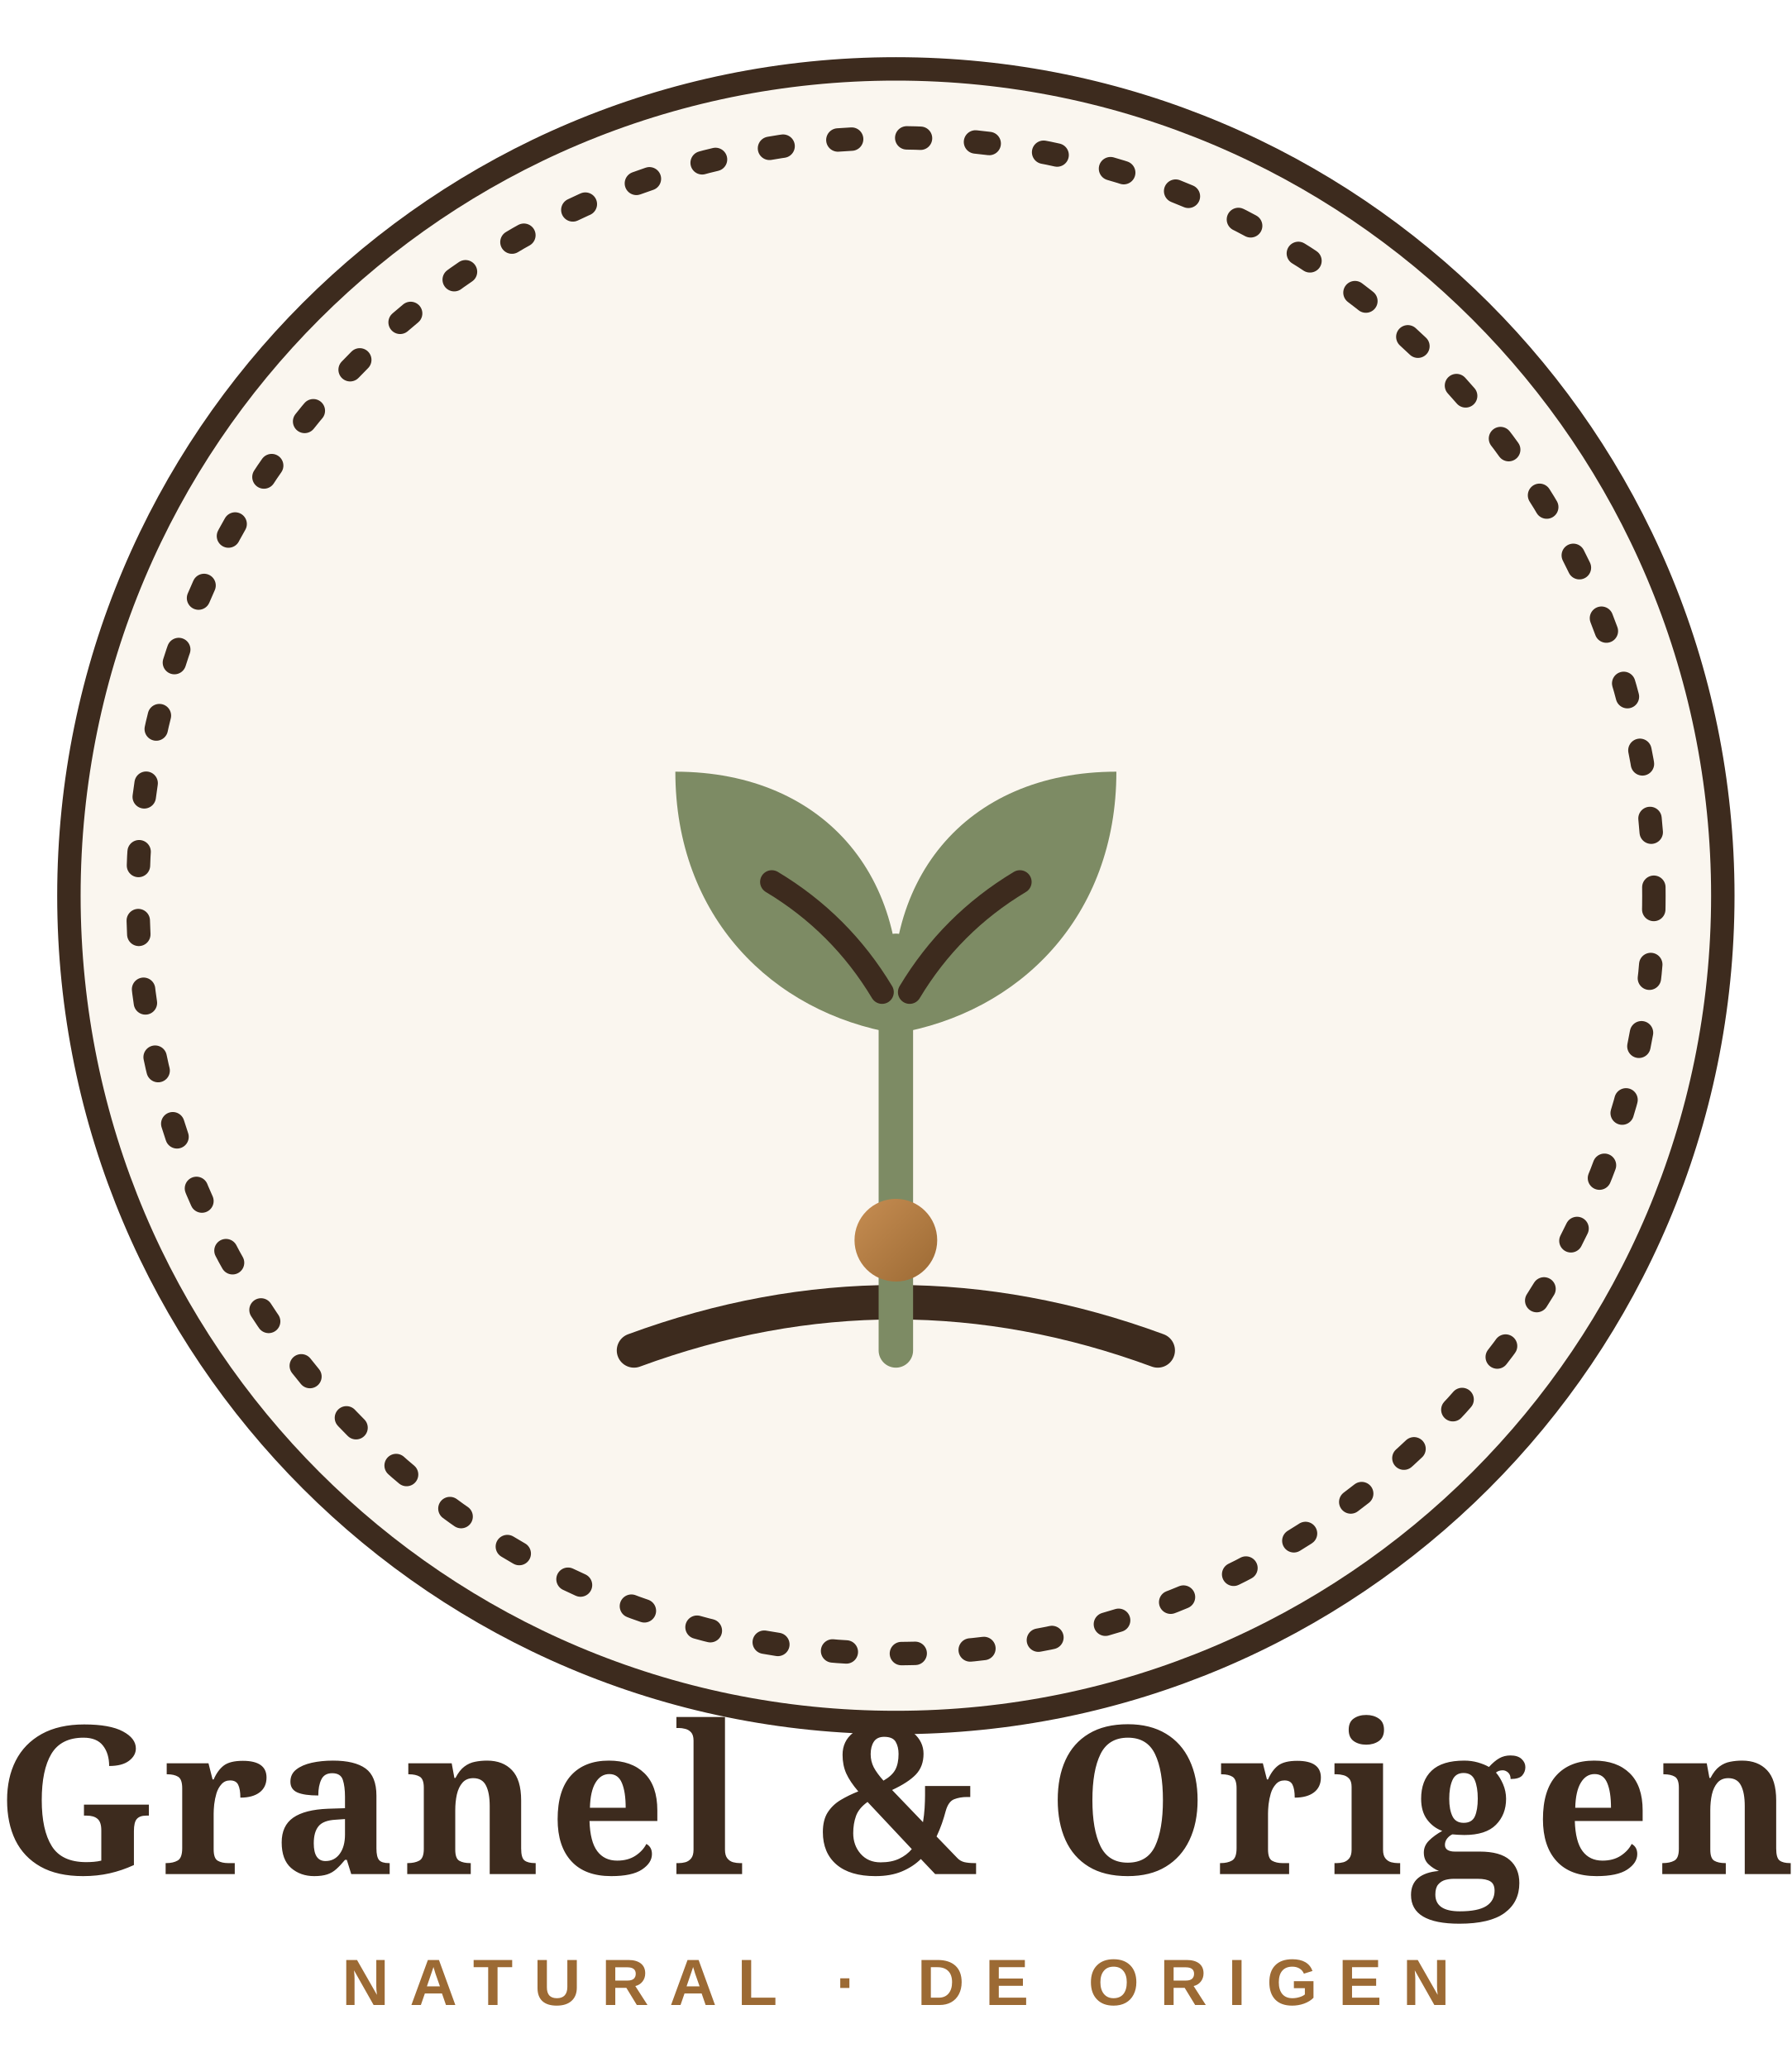
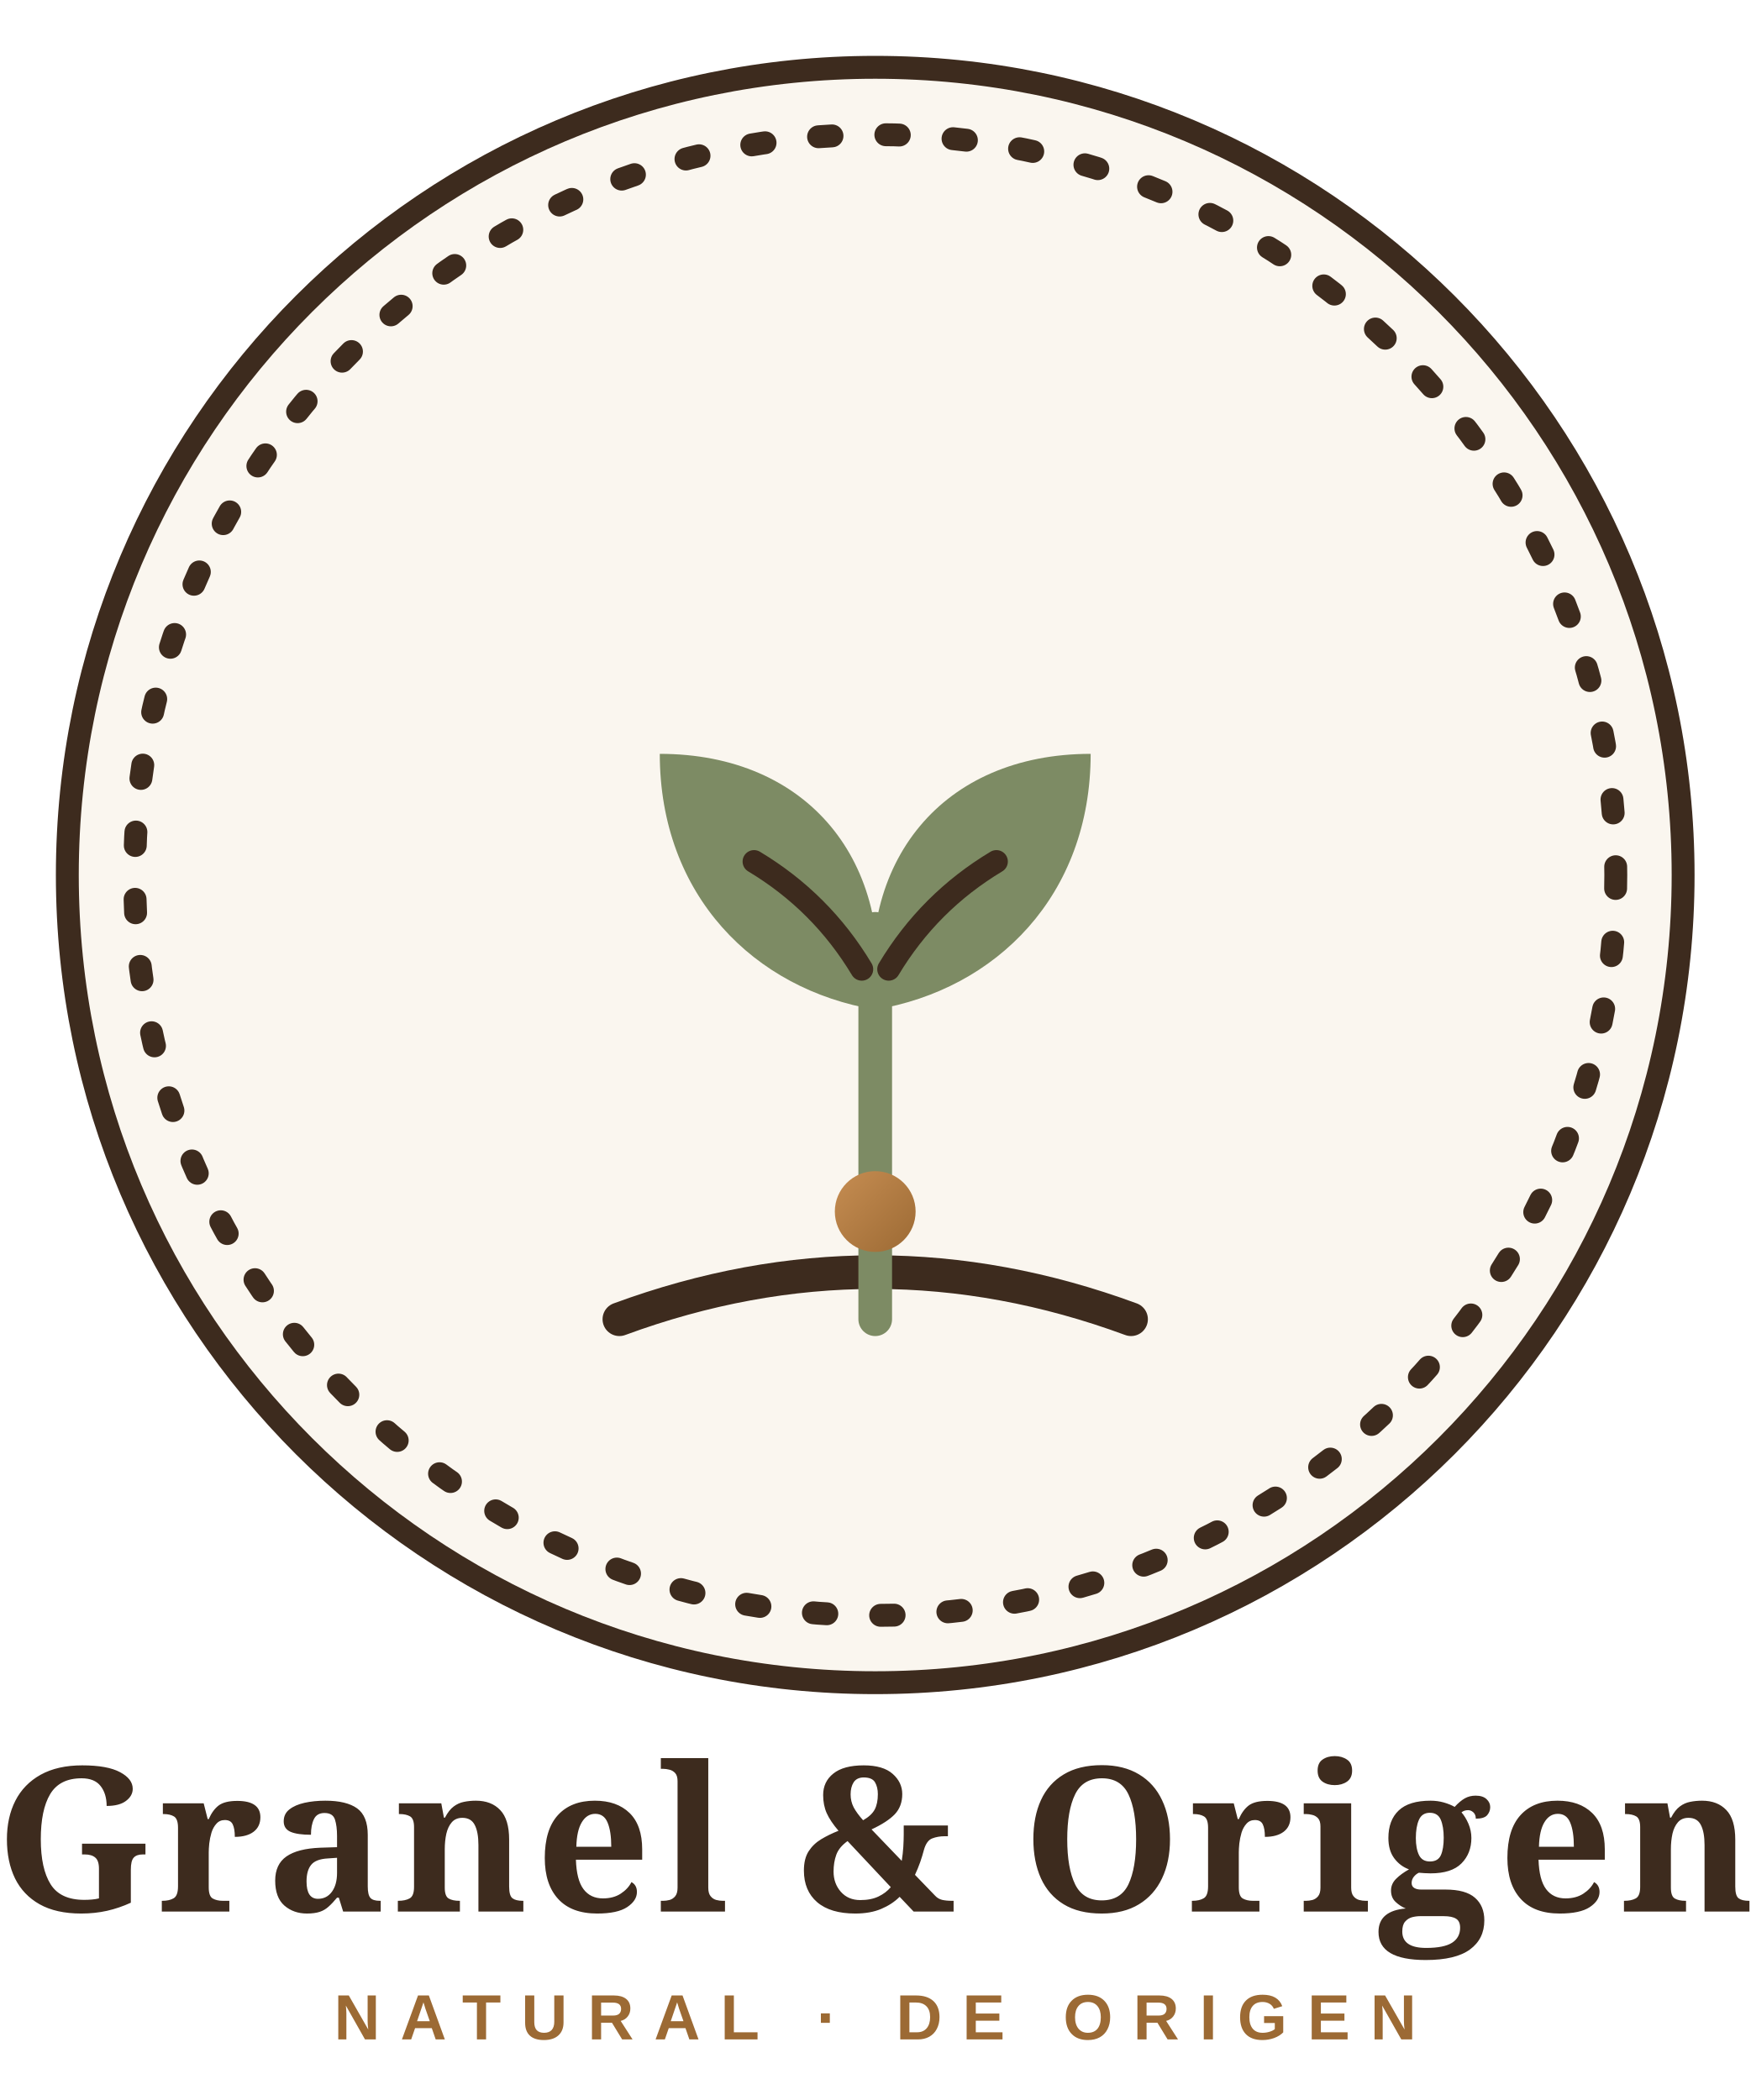
- <svg xmlns="http://www.w3.org/2000/svg" viewBox="0 0 260 300" role="img" aria-label="Granel &amp; Origen — selección de origen">
+ <svg xmlns="http://www.w3.org/2000/svg" viewBox="0 0 260 312" role="img" aria-label="Granel &amp; Origen — selección de origen">
  <defs>
    <linearGradient id="cara" x1="0" y1="0" x2="1" y2="1">
      <stop offset="0" stop-color="#c68d52" />
      <stop offset="1" stop-color="#9c6a34" />
    </linearGradient>
    <style>
      .brown{stroke:#3d2b1e;fill:none;stroke-width:5;stroke-linecap:round;stroke-linejoin:round}
      .thin{stroke:#3d2b1e;fill:none;stroke-width:3.4;stroke-linecap:round;stroke-linejoin:round}
      .grain{fill:url(#cara)}
      .sage{fill:#7d8b64}
      .sageln{stroke:#7d8b64;fill:none;stroke-width:5;stroke-linecap:round;stroke-linejoin:round}
    </style>
  </defs>
  <circle cx="130" cy="130" r="120" fill="#faf6ef" />
  <circle cx="130" cy="130" r="120" class="thin" stroke-width="3" />
  <circle cx="130" cy="130" r="110" class="thin" stroke-width="1.4" stroke-dasharray="2 8" />
  <path class="brown" d="M92 196 q38 -14 76 0" />
  <path class="grain" d="M112 205 h8 M128 207 h8 M144 205 h6" />
  <path class="sageln" d="M130 196 v-58" />
  <path class="sage" d="M130 150 c-18 -3 -32 -17 -32 -38 c22 0 35 16 32 38 Z" />
  <path class="sage" d="M130 150 c18 -3 32 -17 32 -38 c-22 0 -35 16 -32 38 Z" />
  <path class="thin" stroke="#7d8b64" stroke-width="2" d="M112 128 q10 6 16 16 M148 128 q-10 6 -16 16" />
  <circle class="grain" cx="130" cy="180" r="6" />
-   <text x="130" y="272" text-anchor="middle" font-family="'Cormorant Garamond', Georgia, serif" font-size="30" font-weight="700" fill="#3d2b1e" letter-spacing="1">Granel &amp; Origen</text>
-   <text x="130" y="291" text-anchor="middle" font-family="Montserrat, Arial, sans-serif" font-size="9.5" font-weight="600" fill="#9c6a34" letter-spacing="3">NATURAL · DE ORIGEN</text>
+   <text x="130" y="284" text-anchor="middle" font-family="'Cormorant Garamond', Georgia, serif" font-size="30" font-weight="700" fill="#3d2b1e" letter-spacing="1">Granel &amp; Origen</text>
+   <text x="130" y="303" text-anchor="middle" font-family="Montserrat, Arial, sans-serif" font-size="9.5" font-weight="600" fill="#9c6a34" letter-spacing="3">NATURAL · DE ORIGEN</text>
</svg>
